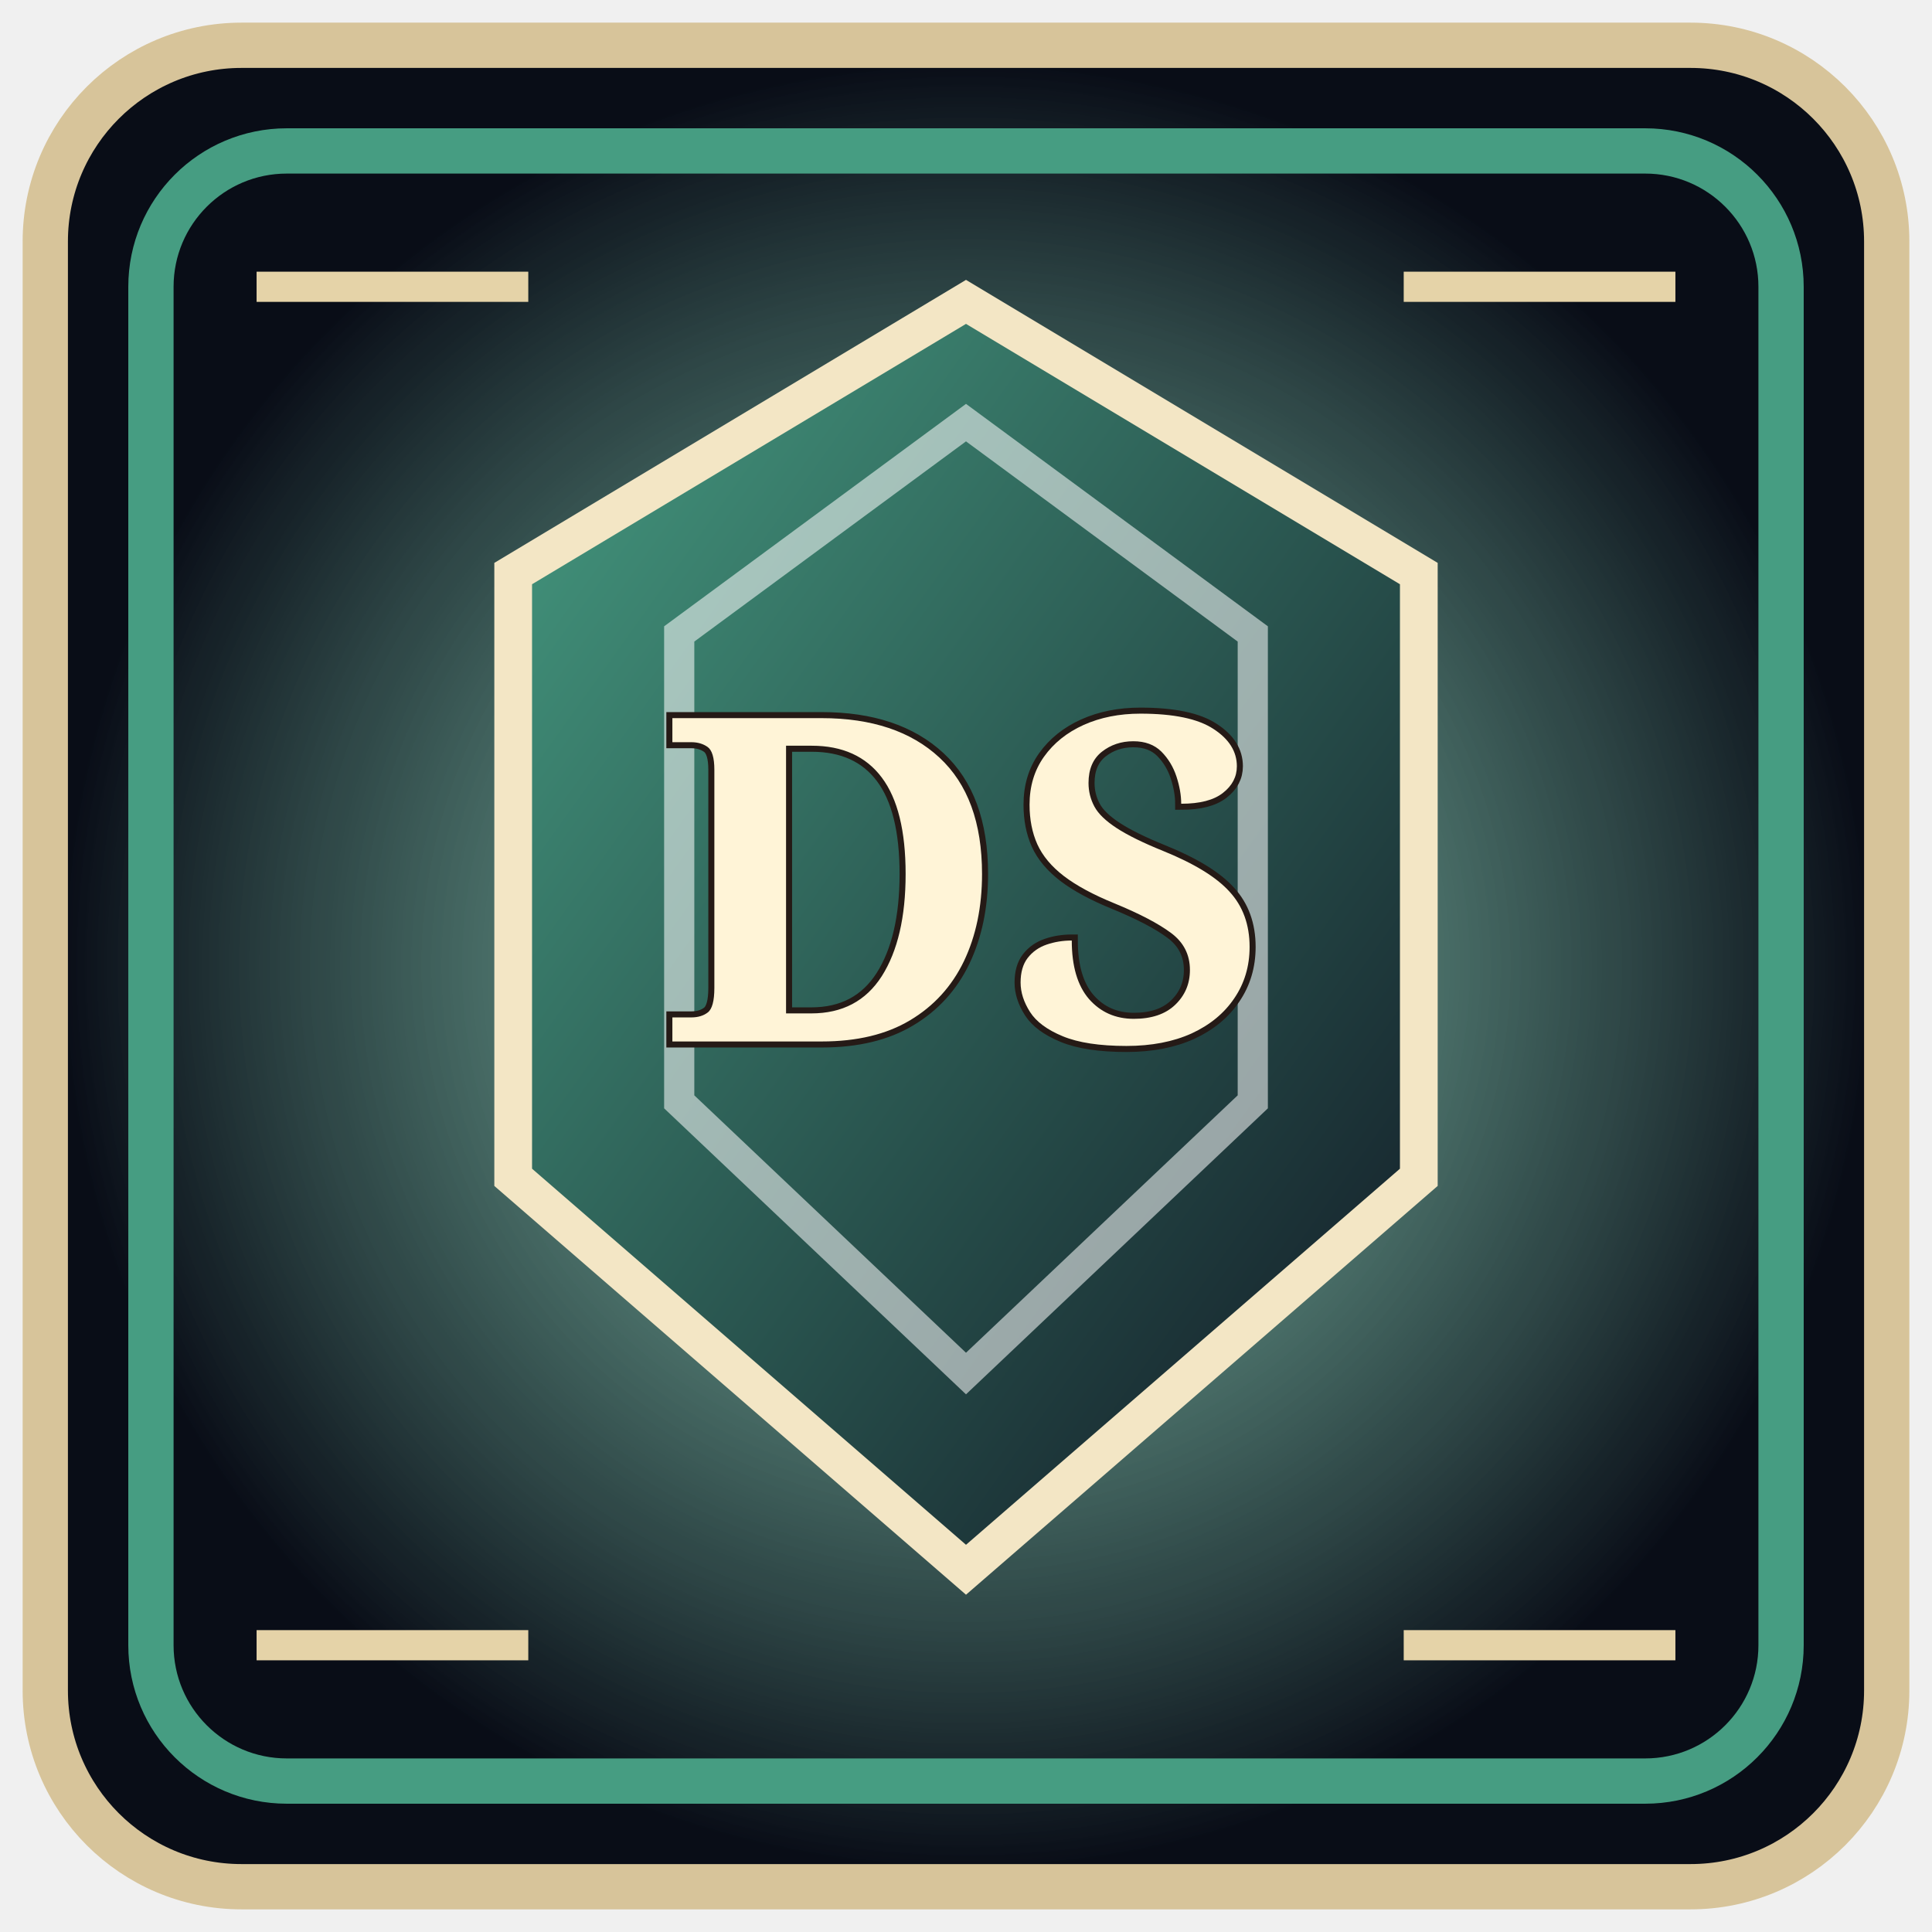
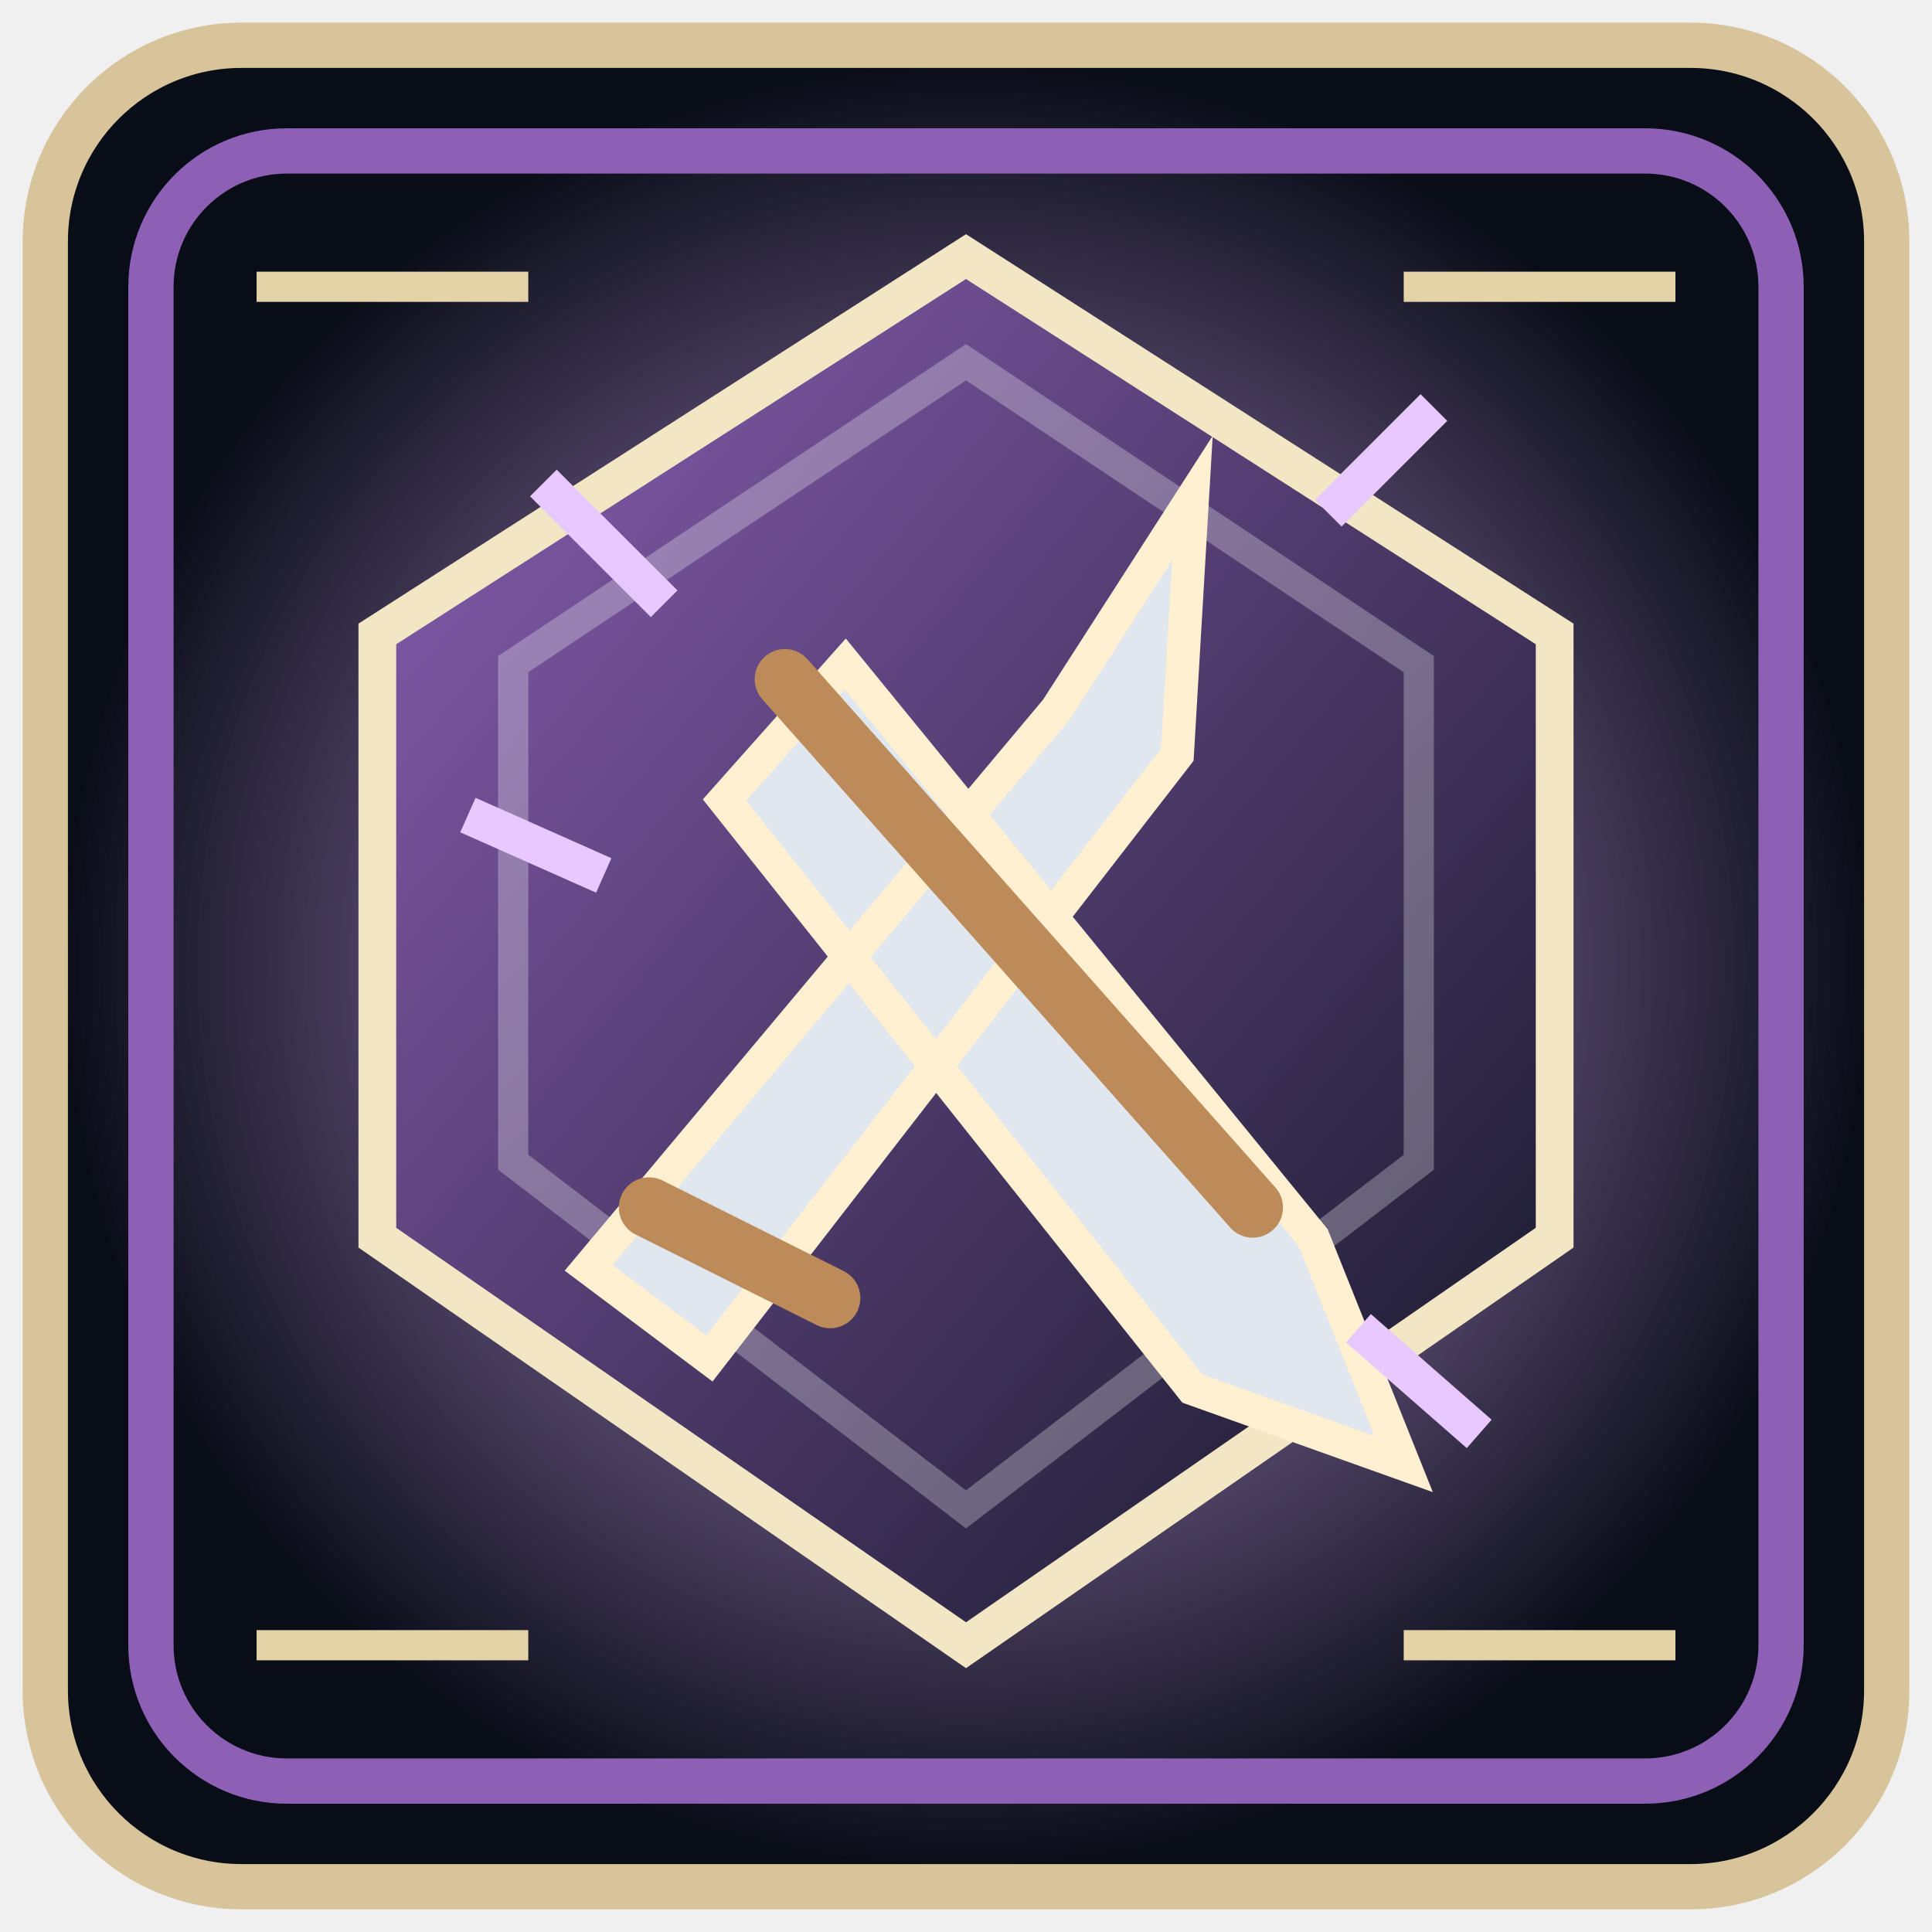
<svg xmlns="http://www.w3.org/2000/svg" width="128" height="128" viewBox="0 0 128 128">
  <defs>
-     <linearGradient id="g" x1="0" y1="0" x2="1" y2="1">
-       <stop stop-color="#469d82" />
+     <linearGradient id="bg" x1="0" y1="0" x2="1" y2="1">
+       <stop stop-color="#8d60b6" />
      <stop offset="1" stop-color="#101522" />
    </linearGradient>
-     <radialGradient id="r">
-       <stop stop-color="#469d82" stop-opacity=".65" />
+     <radialGradient id="glow">
+       <stop stop-color="#8d60b6" stop-opacity=".7" />
      <stop offset="1" stop-color="#090d17" />
    </radialGradient>
  </defs>
-   <rect x="3" y="3" width="122" height="122" rx="13" fill="url(#r)" stroke="#d7c49a" stroke-width="3" />
-   <rect x="10" y="10" width="108" height="108" rx="9" fill="none" stroke="#469d82" stroke-width="3" />
-   <path d="M64 20 94 38 94 78 64 104 34 78 34 38Z" fill="url(#g)" stroke="#f3e6c5" stroke-width="2.5" />
-   <path d="M64 28 83 42 83 73 64 91 45 73 45 42Z" fill="none" stroke="#fff" stroke-opacity=".55" stroke-width="2" />
-   <text x="64" y="69" text-anchor="middle" font-family="serif" font-size="30" font-weight="bold" fill="#fff4d7" stroke="#251a16" stroke-width=".8" paint-order="stroke">DS</text>
+   <rect x="3" y="3" width="122" height="122" rx="13" fill="url(#glow)" stroke="#d7c49a" stroke-width="3" />
+   <rect x="10" y="10" width="108" height="108" rx="9" fill="none" stroke="#8d60b6" stroke-width="3" />
+   <path d="M64 17 103 42 103 82 64 109 25 82 25 42Z" fill="url(#bg)" stroke="#f3e6c5" stroke-width="2.5" />
+   <path d="M64 24 94 44 94 77 64 100 34 77 34 44Z" fill="none" stroke="#fff" stroke-opacity=".28" stroke-width="2" />
+   <path d="m39 84 31-37 9-14-1 17-31 40Z M56 44l31 38 6 15-14-5-31-39Z" fill="#e0e7ef" stroke="#fff0d1" stroke-width="2.2" />
+   <path d="m43 80 12 6m-3-41 31 35" stroke="#bd8b59" stroke-width="4" stroke-linecap="round" />
+   <path d="m31 54 9 4m48-24 7-7M36 32l8 8m46 48 8 7" stroke="#e8c8ff" stroke-width="2.5" />
  <path d="M17 19h18M93 109h18M17 109h18M93 19h18" stroke="#e5d3a8" stroke-width="2" />
</svg>
